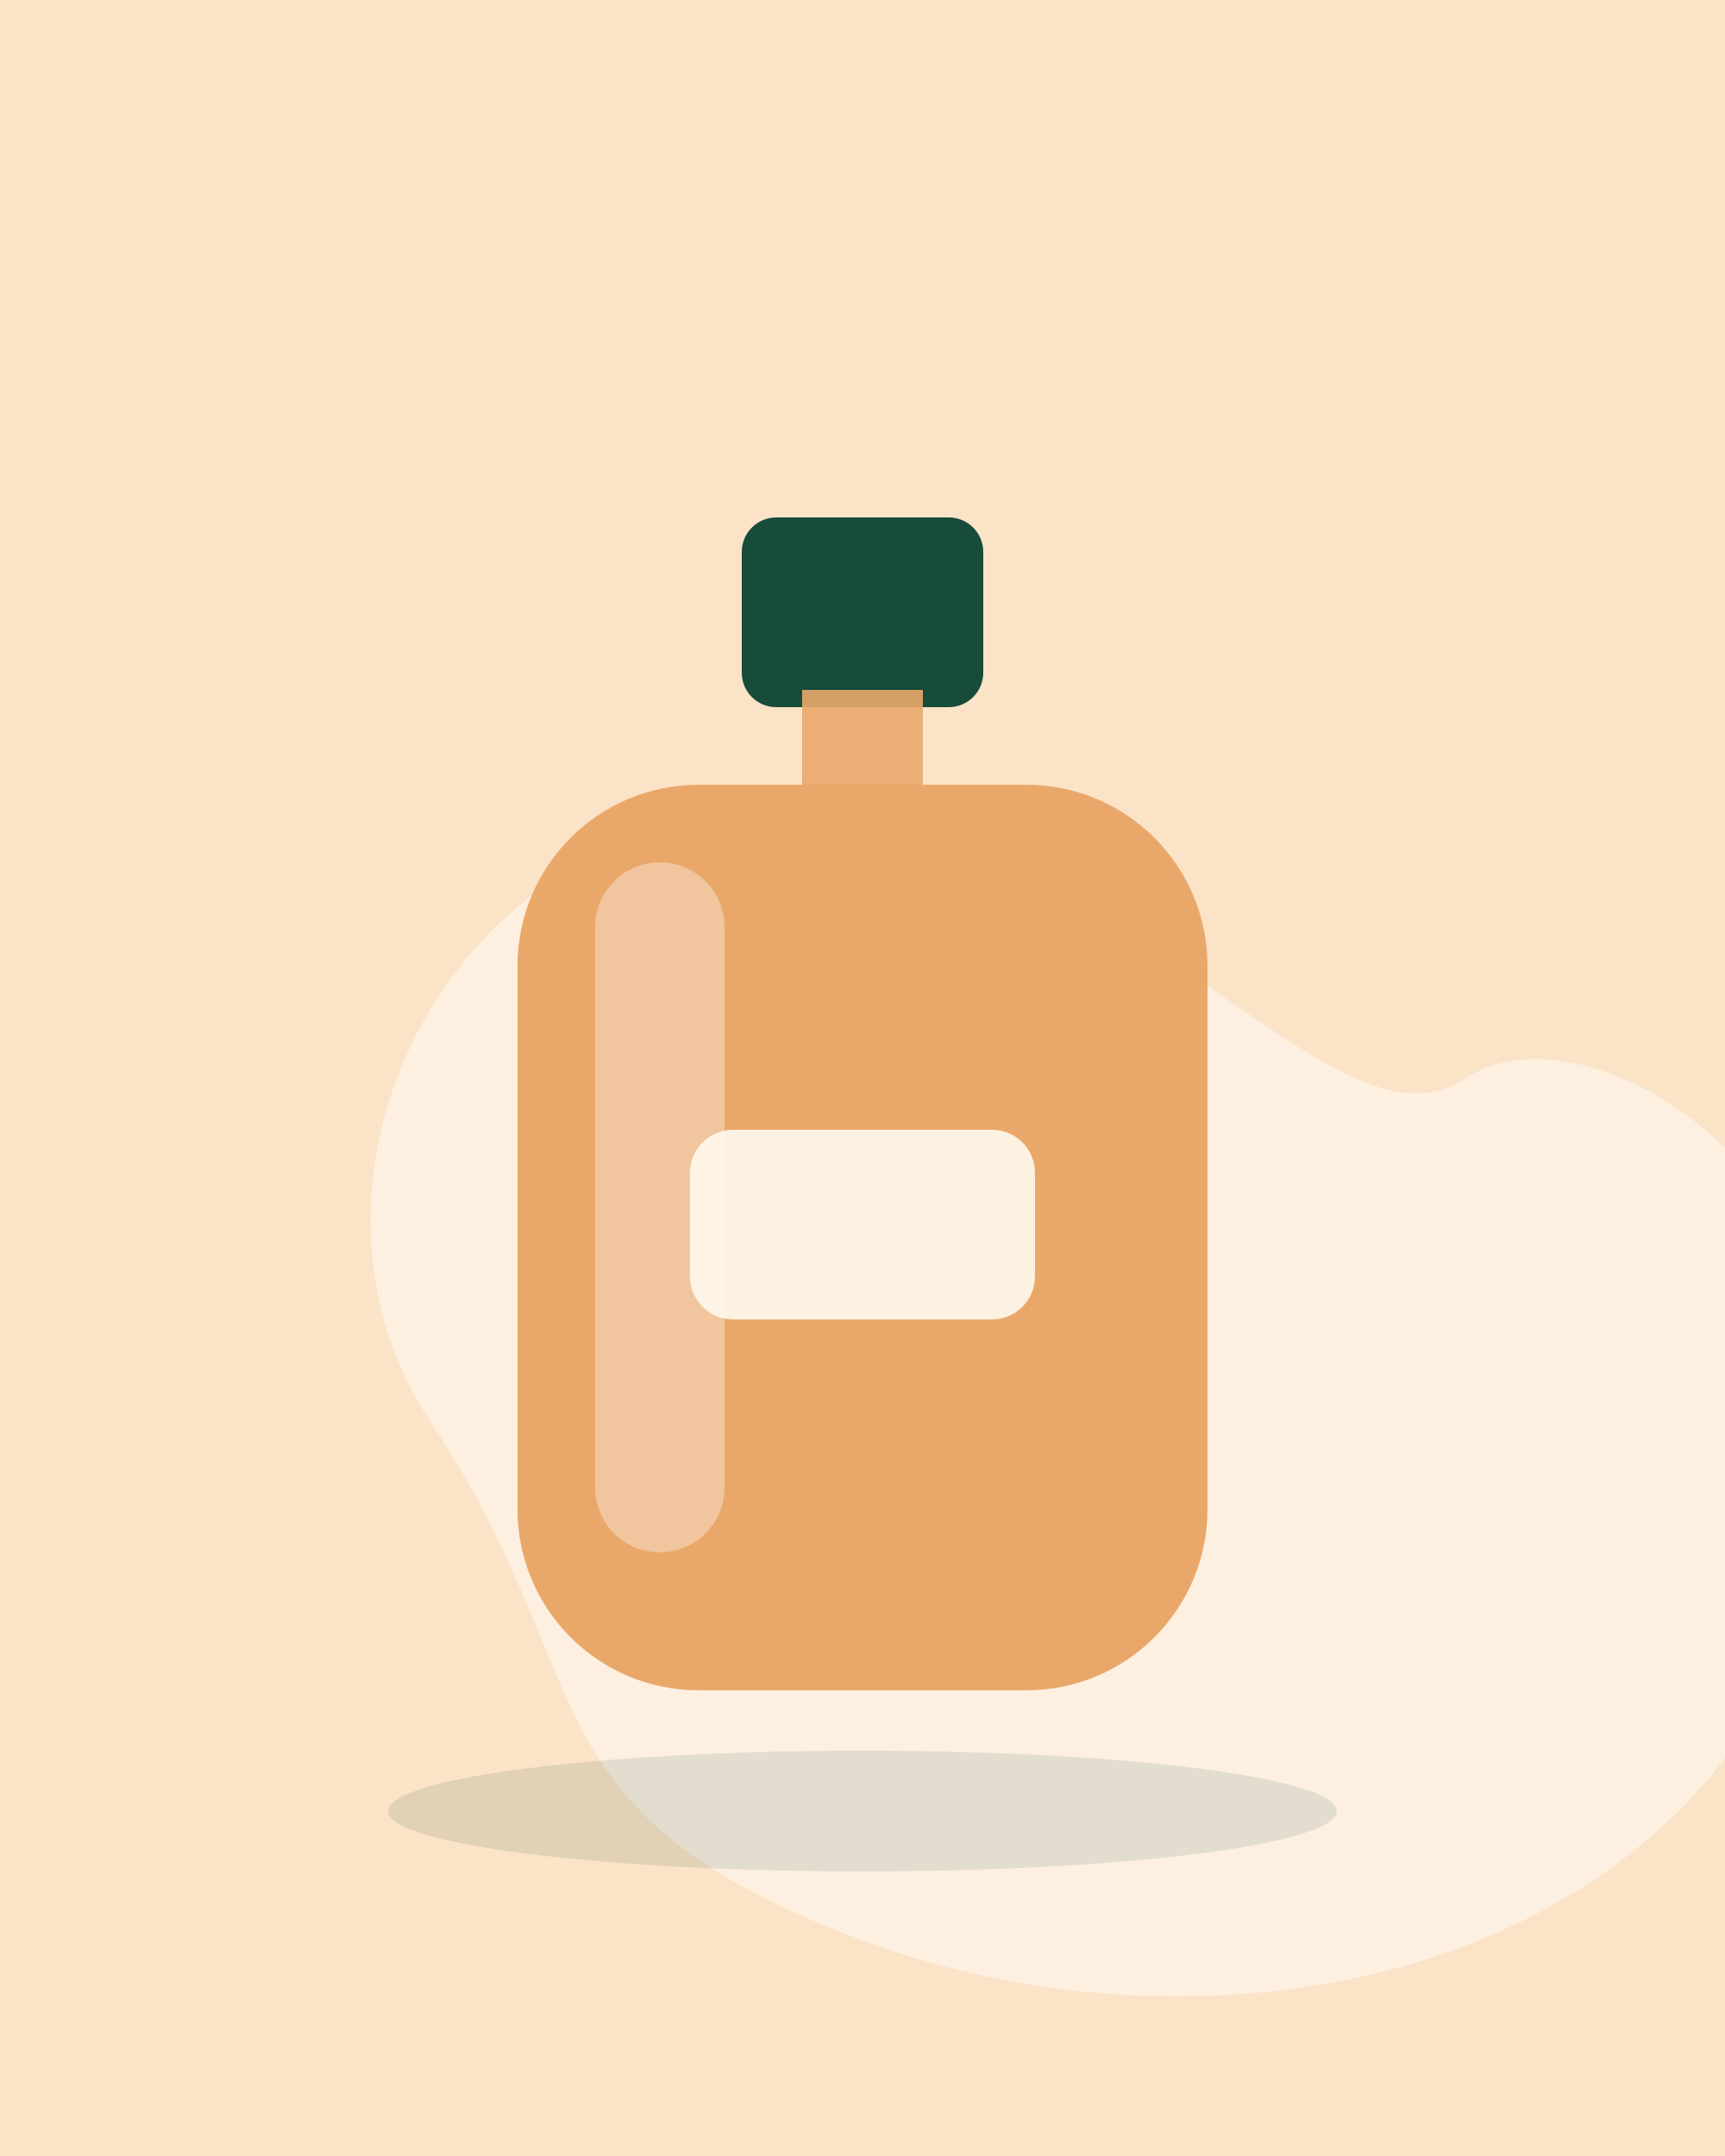
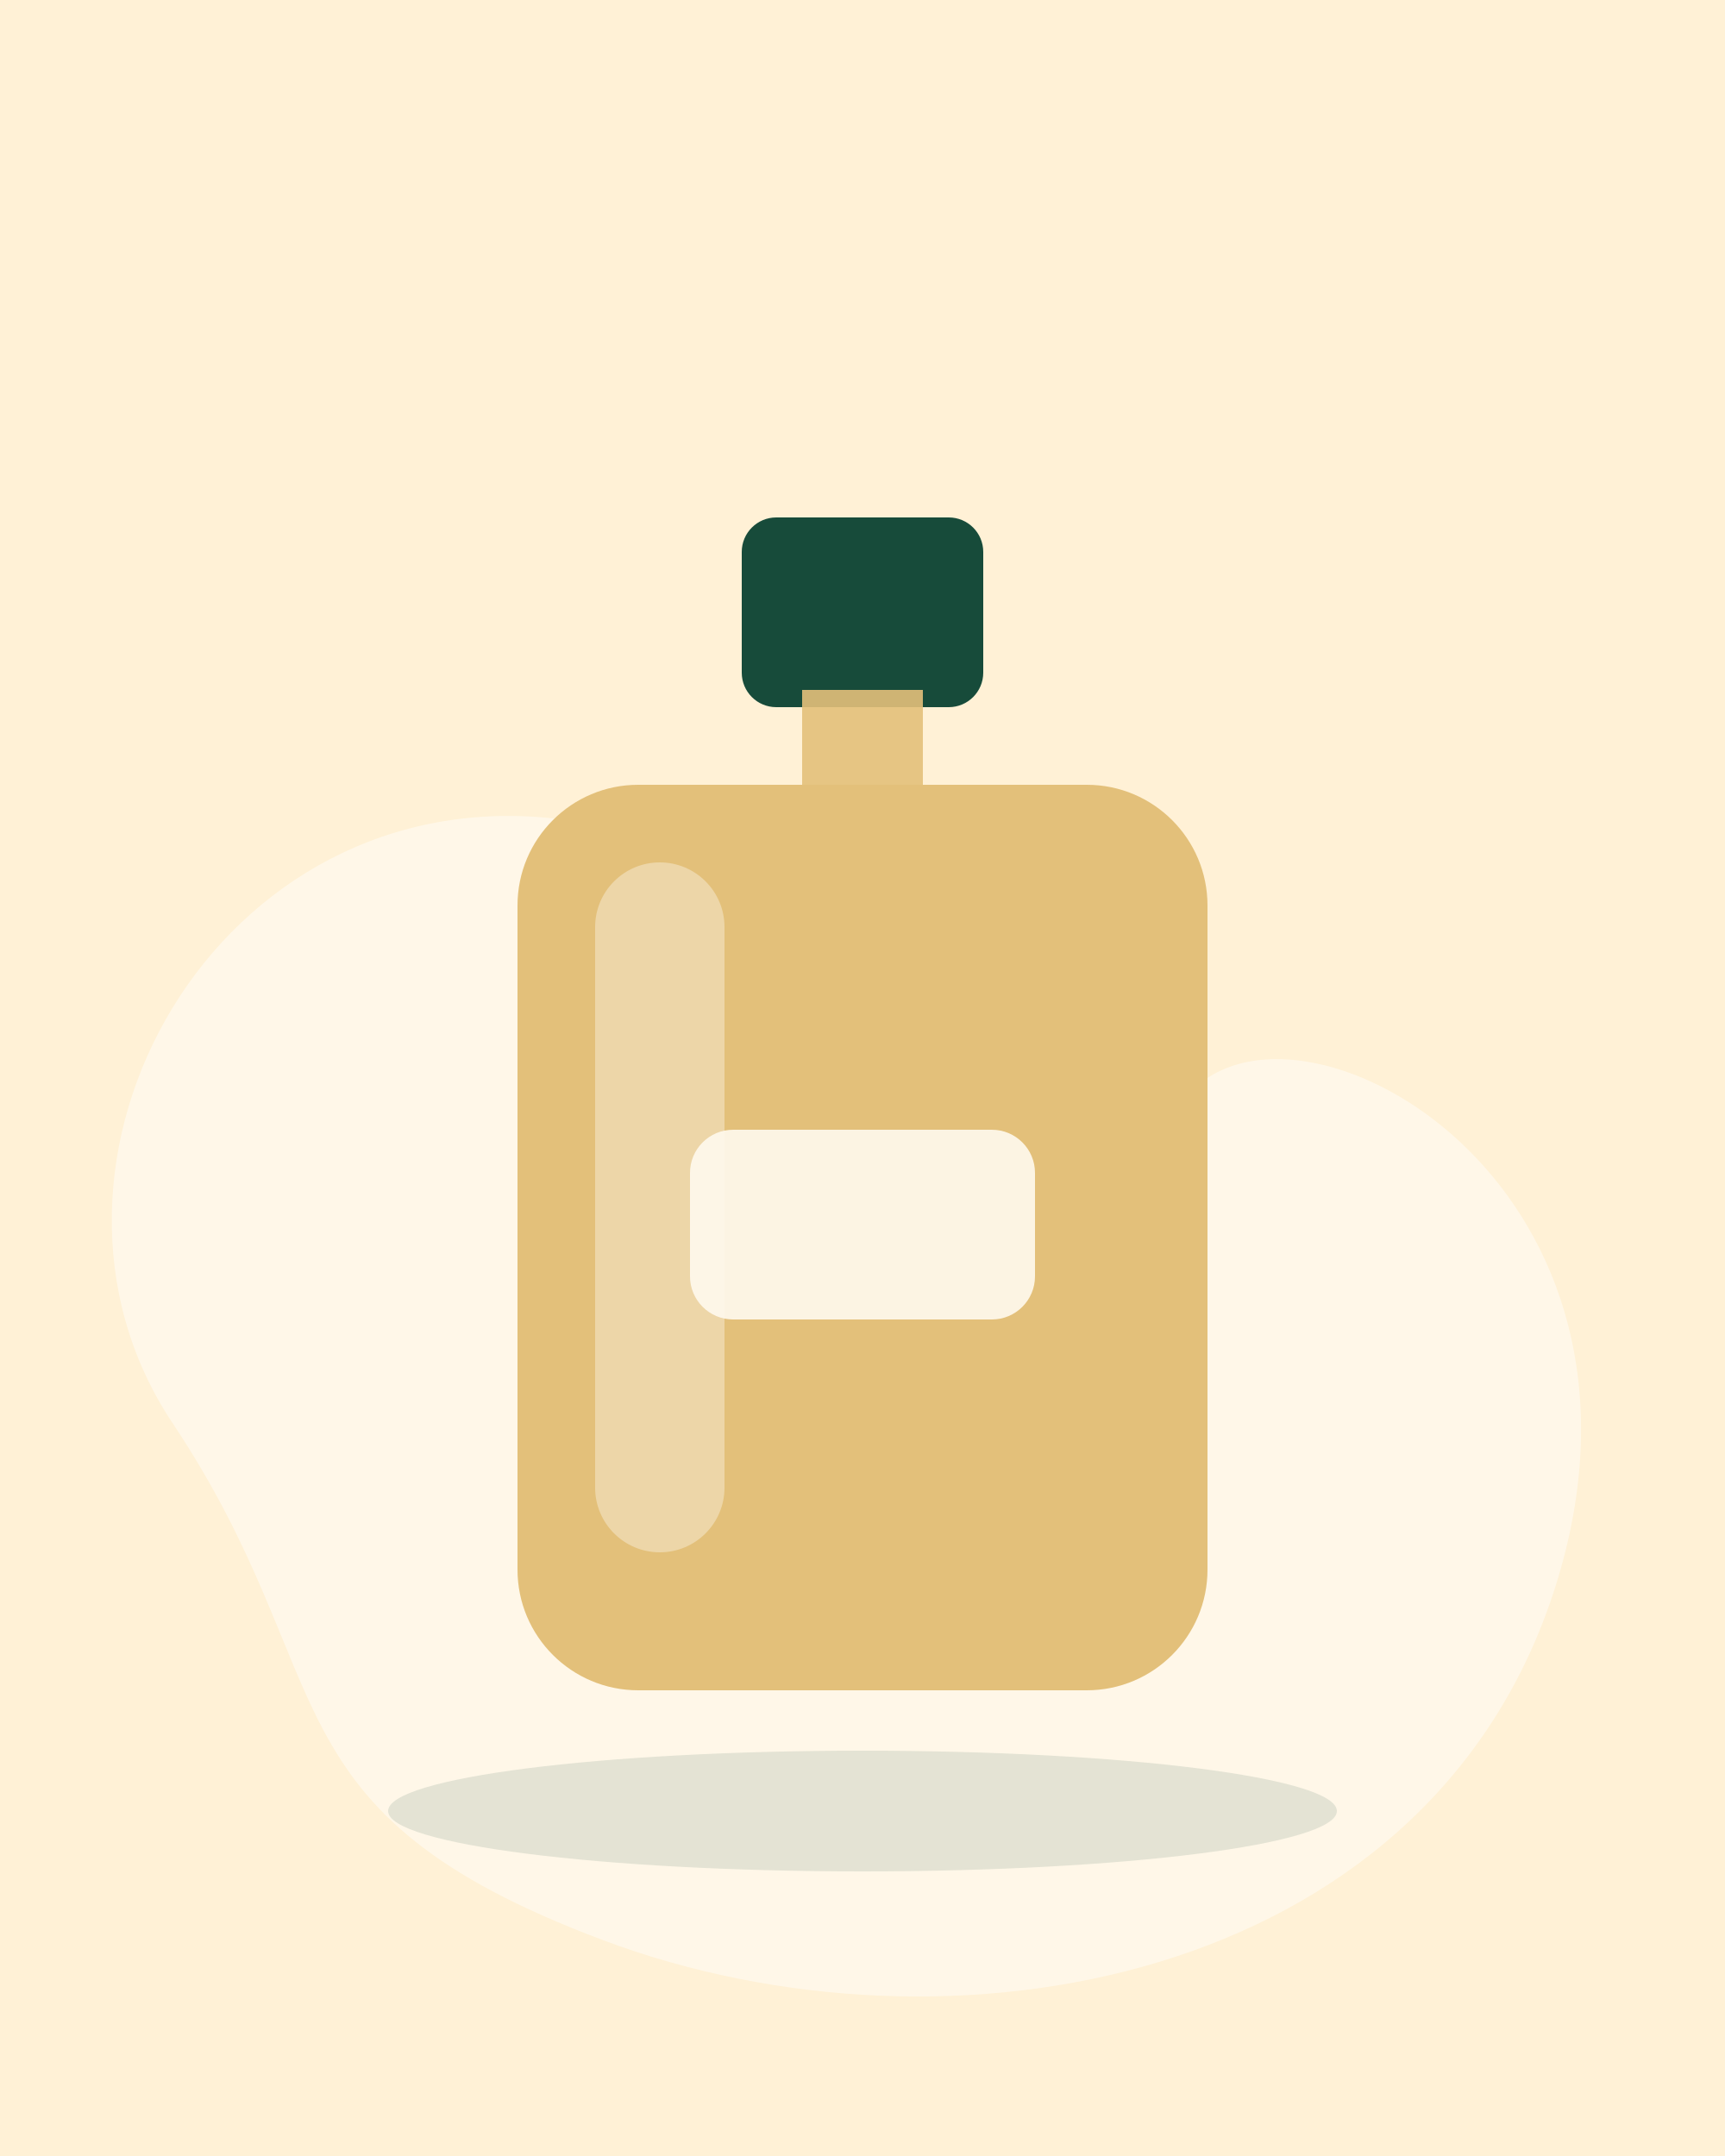
<svg xmlns="http://www.w3.org/2000/svg" viewBox="0 0 400 500" width="400" height="500">
-   <rect width="400" height="500" fill="#FBE3C8" />
-   <path d="M100 330c-40-60 10-150 90-140s120 80 150 60 110 30 80 120-140 110-220 80-60-60-100-120z" fill="#ffffff" opacity="0.45" />
+   <rect width="400" height="500" fill="#FFF1D6" />
+   <path d="M40 330c-40-60 10-150 90-140s120 80 150 60 110 30 80 120-140 110-220 80-60-60-100-120z" fill="#ffffff" opacity="0.45" />
  <rect x="172" y="120" width="56" height="44" rx="8" fill="#174B3A" />
-   <rect x="186" y="160" width="28" height="26" fill="#E9A86A" opacity="0.9" />
-   <rect x="120" y="182" width="160" height="210" rx="42" fill="#E9A86A" />
+   <rect x="186" y="160" width="28" height="26" fill="#E3C07A" opacity="0.9" />
+   <rect x="120" y="182" width="160" height="210" rx="28" fill="#E3C07A" />
  <rect x="138" y="200" width="30" height="160" rx="15" fill="#ffffff" opacity="0.35" />
  <rect x="160" y="262" width="80" height="44" rx="10" fill="#FFF9EE" opacity="0.9" />
  <ellipse cx="200" cy="420" rx="110" ry="14" fill="#174B3A" opacity="0.12" />
</svg>
